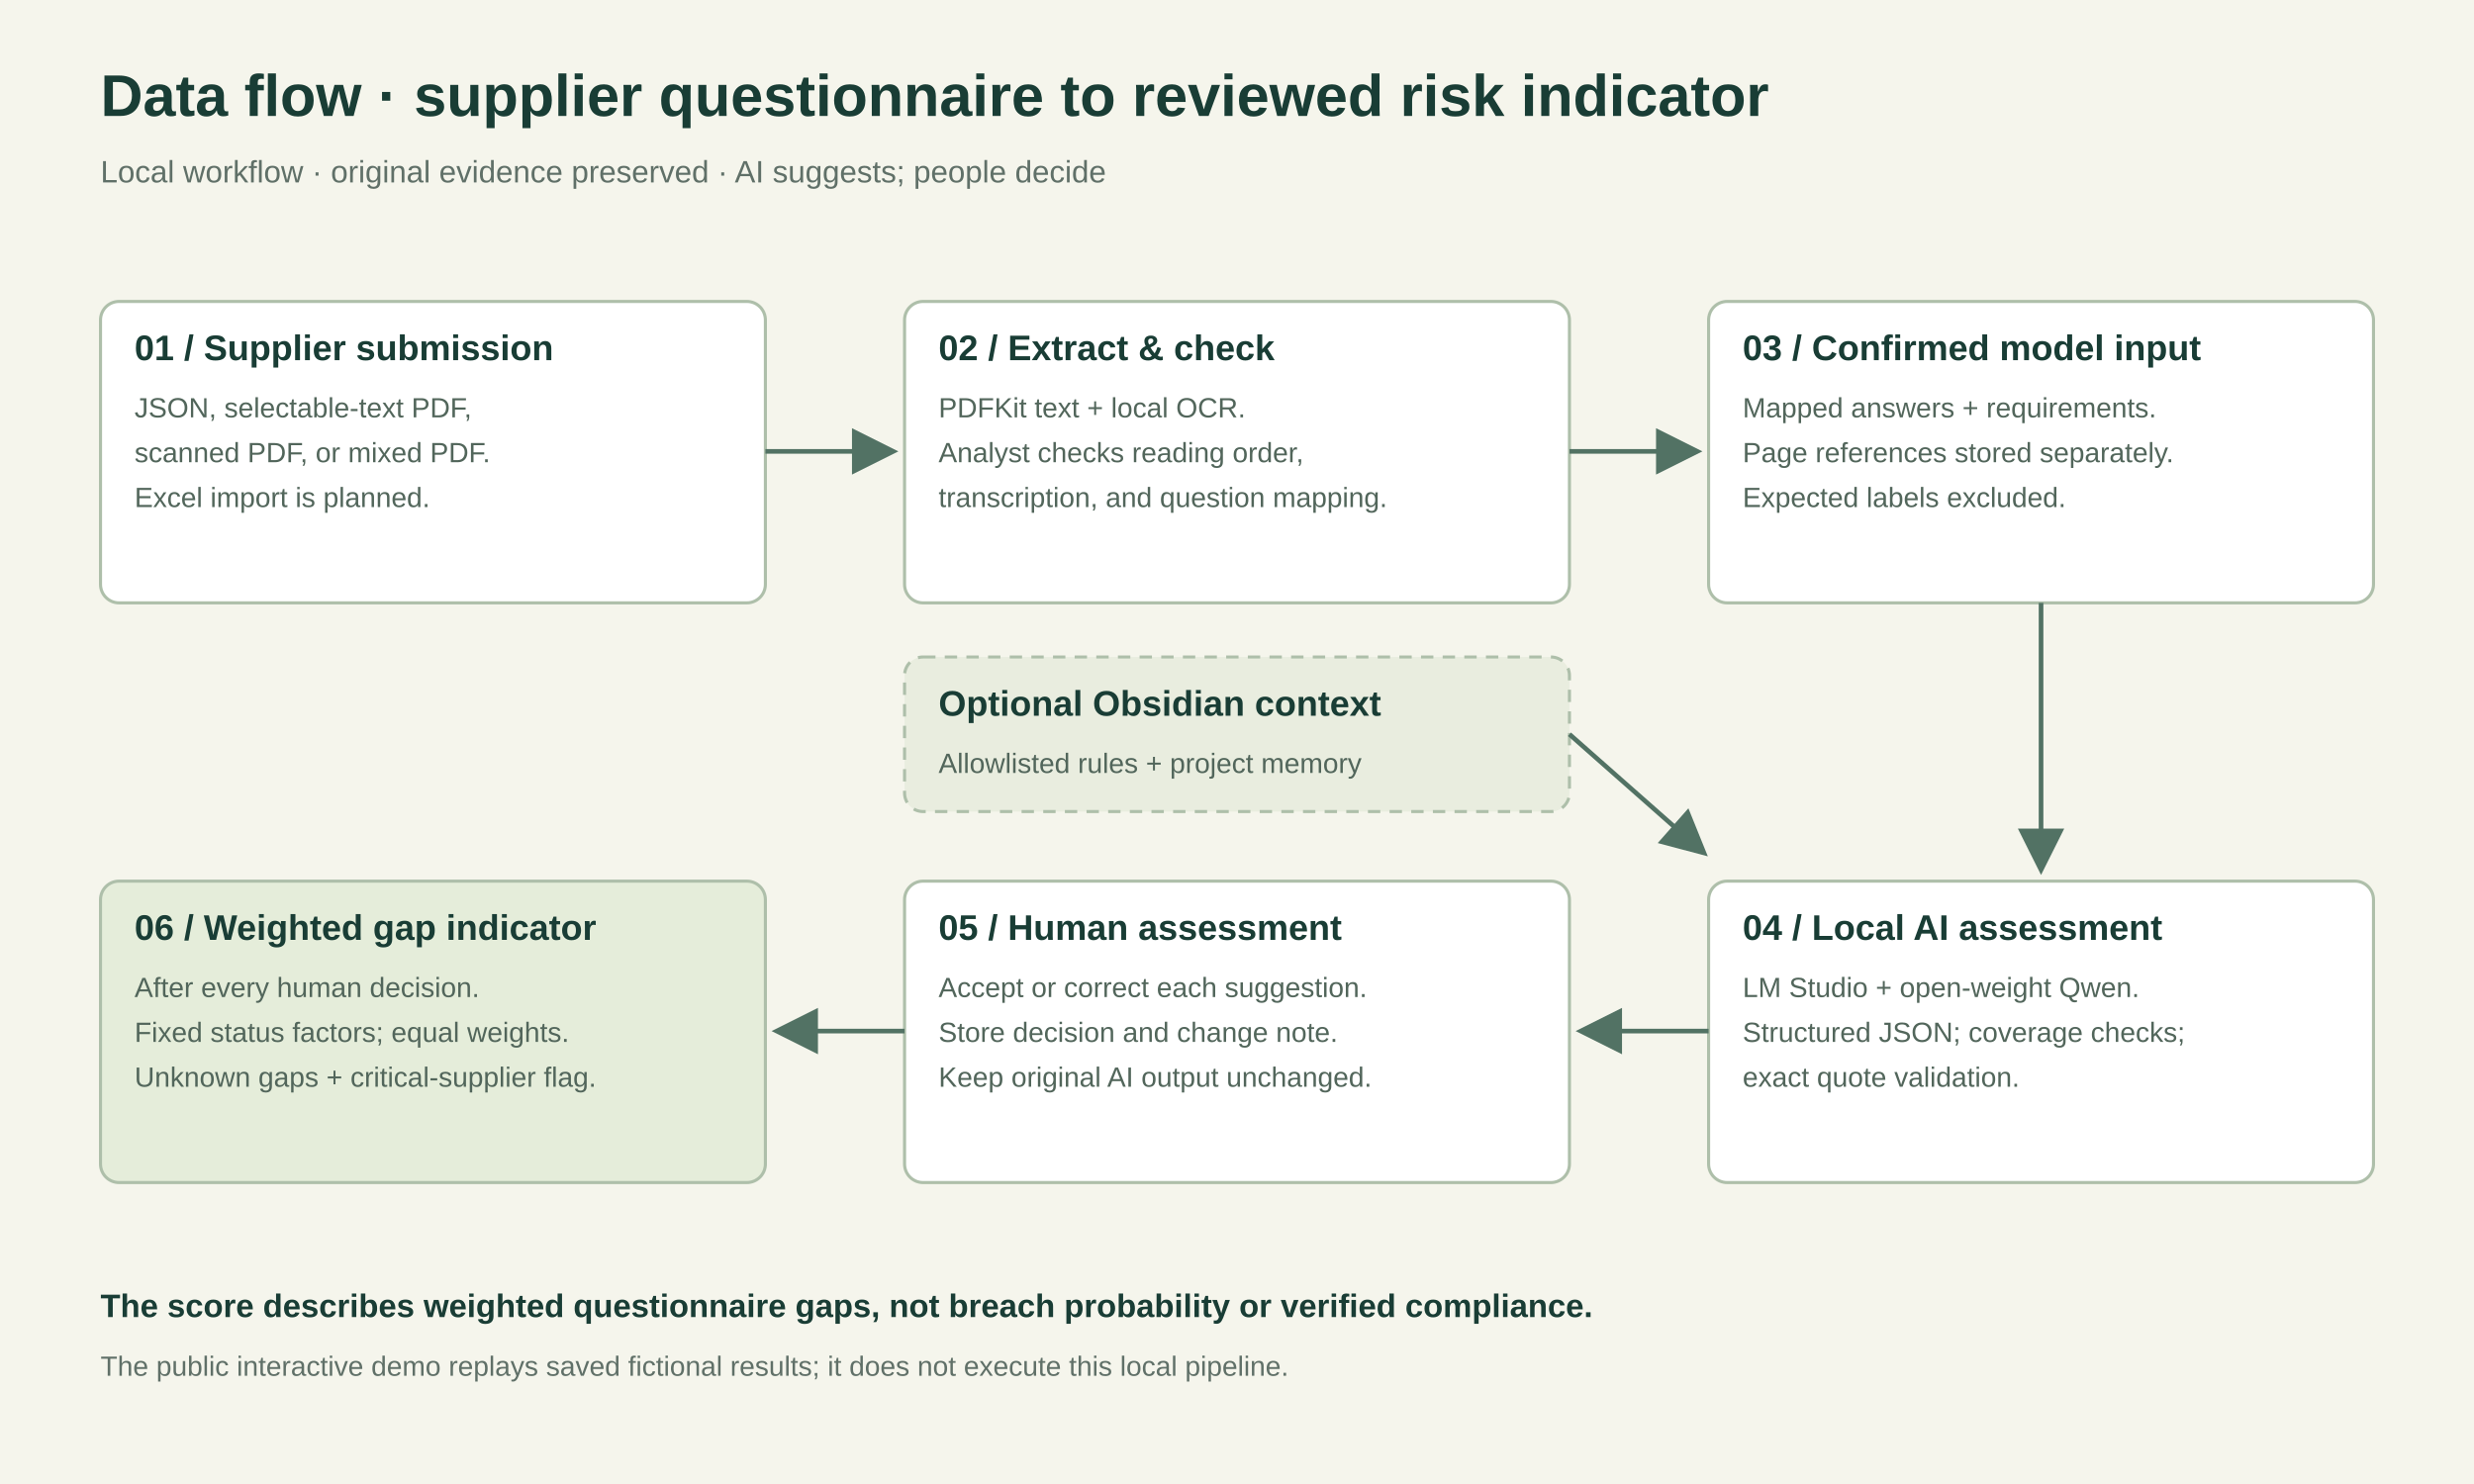
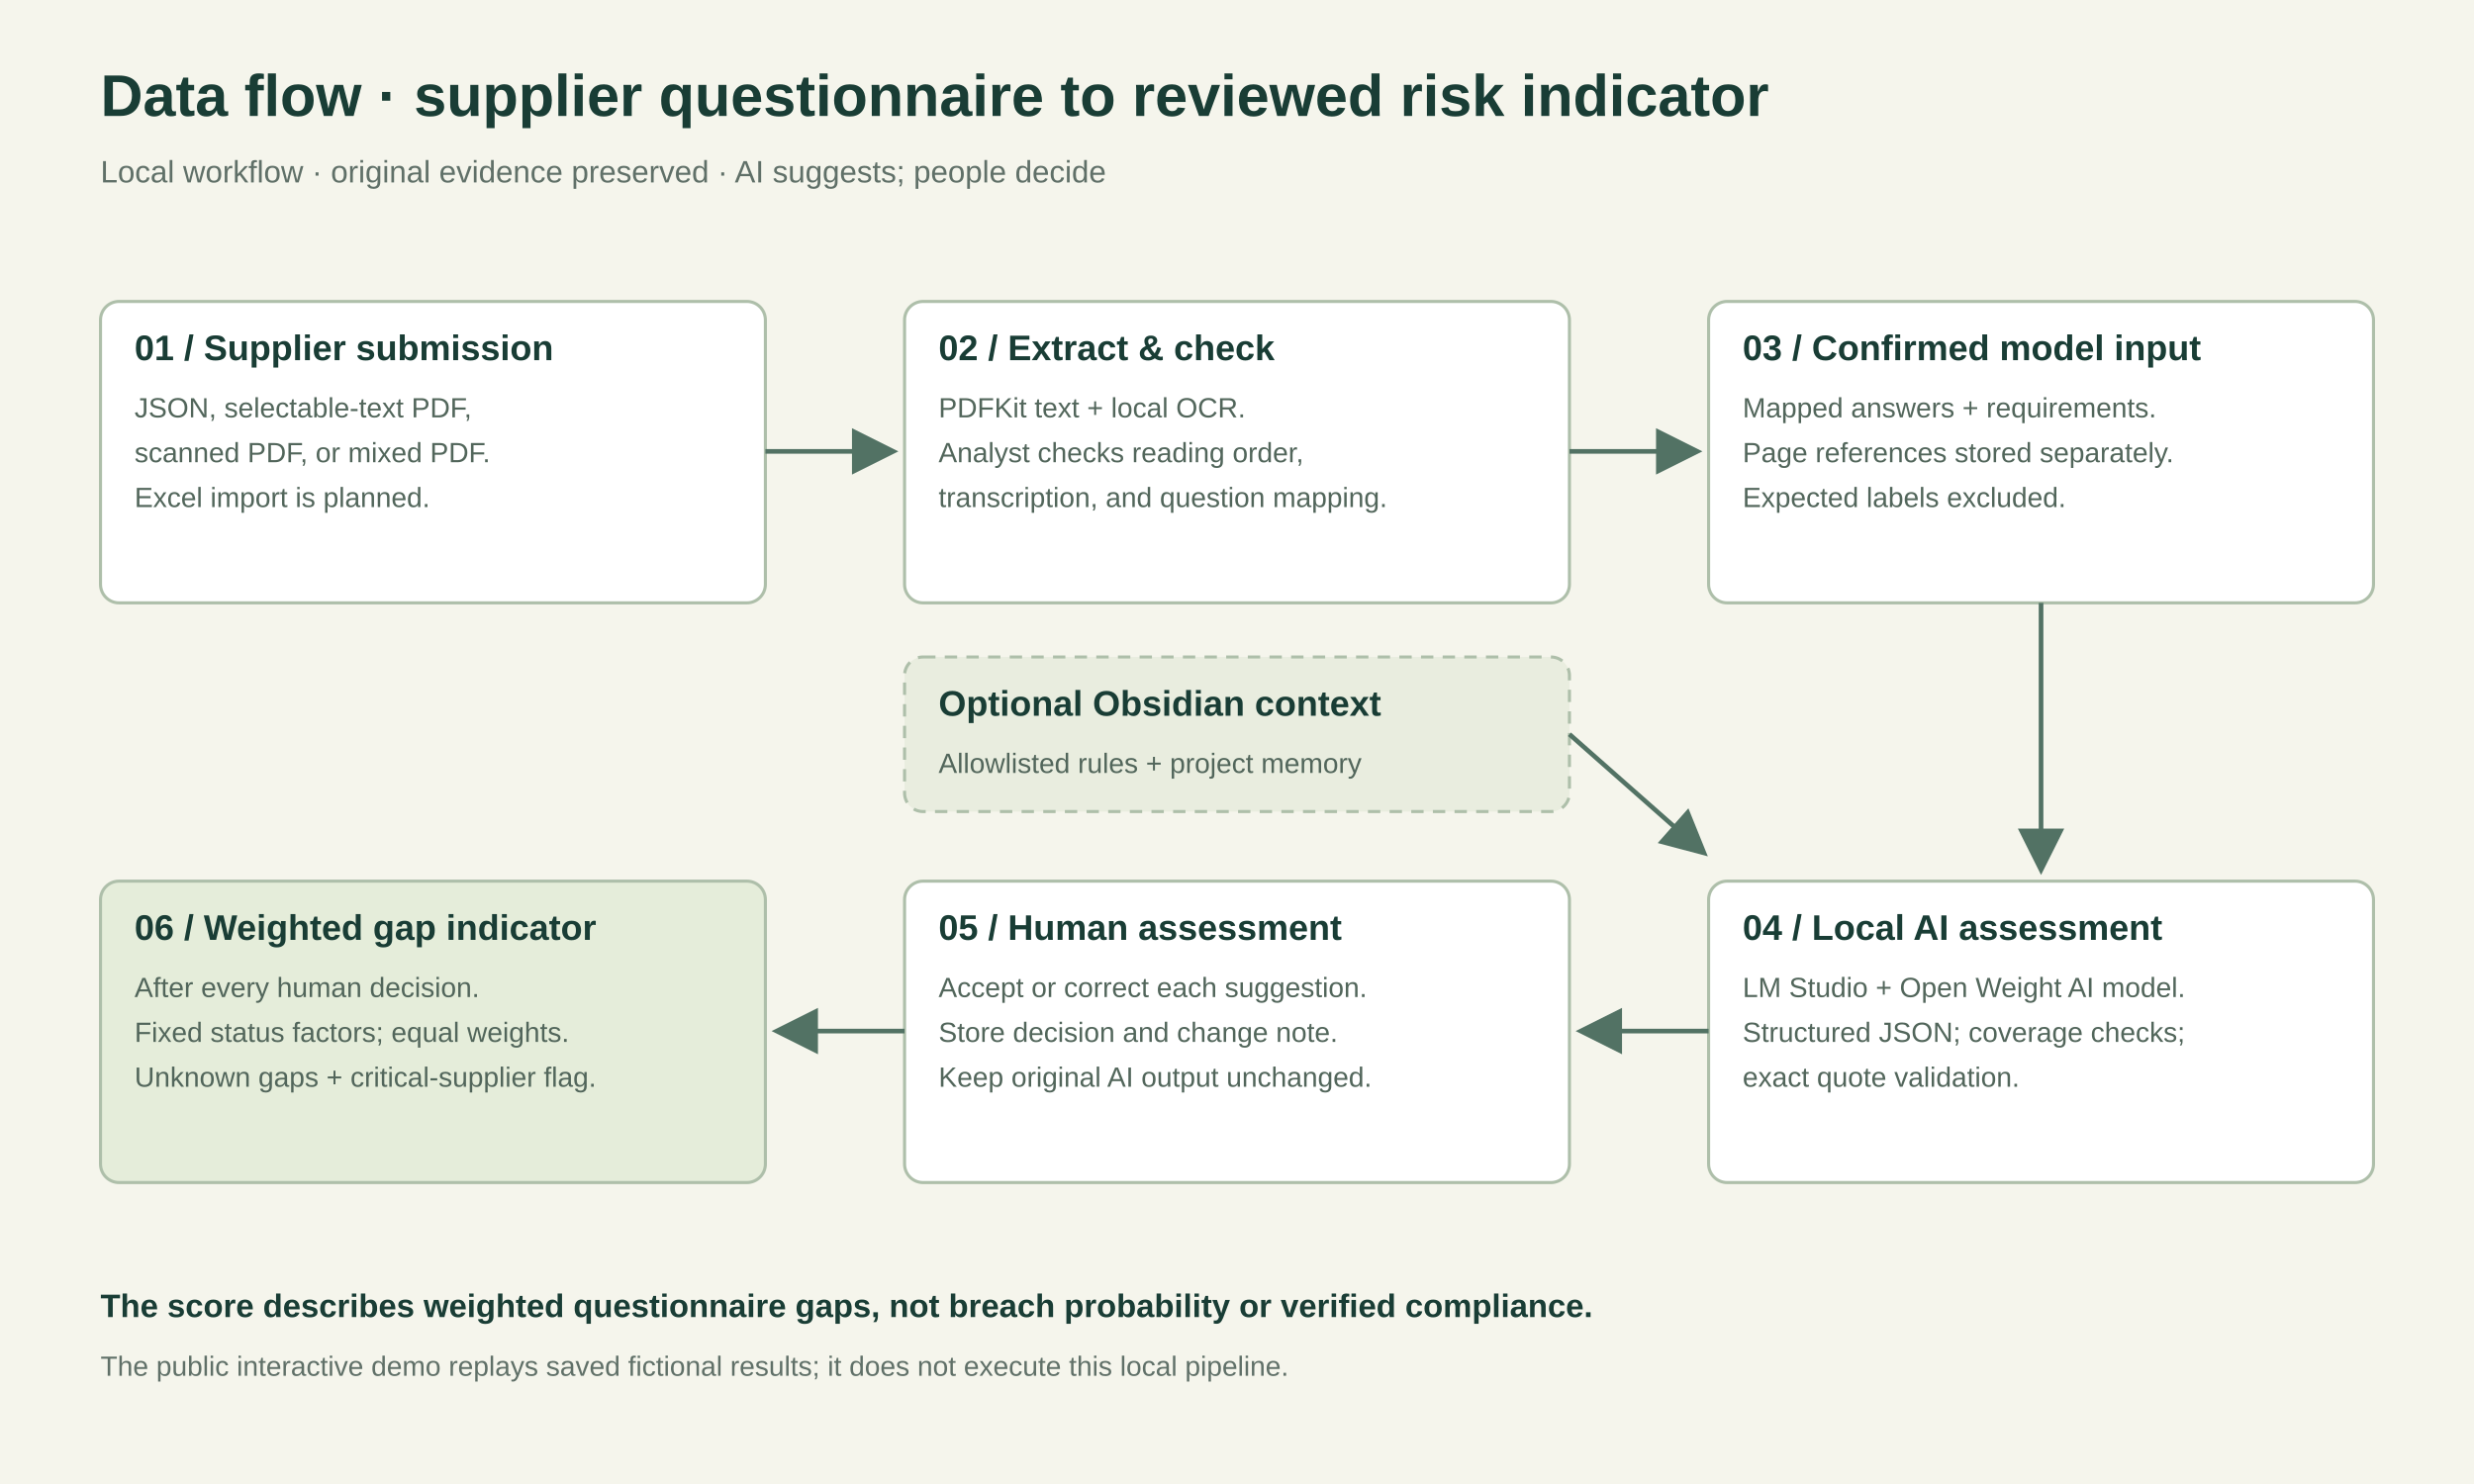
<svg xmlns="http://www.w3.org/2000/svg" width="1600" height="960" viewBox="0 0 1600 960">
  <defs>
    <marker id="arrow" markerWidth="10" markerHeight="10" refX="8" refY="5" orient="auto">
      <path d="M0 0 L10 5 L0 10" fill="#527264" />
    </marker>
  </defs>
  <rect width="1600" height="960" fill="#f5f5ec" />
  <text x="65" y="75" font-family="Arial,sans-serif" font-size="38" font-weight="bold" fill="#193d35">Data flow · supplier questionnaire to reviewed risk indicator</text>
  <text x="65" y="118" font-family="Arial,sans-serif" font-size="20" fill="#607068">Local workflow · original evidence preserved · AI suggests; people decide</text>
  <rect x="65" y="195" width="430" height="195" rx="12" fill="#fff" stroke="#aebfaa" stroke-width="2" />
  <text x="87" y="233" font-family="Arial,sans-serif" font-size="23" font-weight="bold" fill="#193d35">01 / Supplier submission</text>
  <text x="87" y="270" font-family="Arial,sans-serif" font-size="18" fill="#52665b">JSON, selectable-text PDF,</text>
  <text x="87" y="299" font-family="Arial,sans-serif" font-size="18" fill="#52665b">scanned PDF, or mixed PDF.</text>
  <text x="87" y="328" font-family="Arial,sans-serif" font-size="18" fill="#52665b">Excel import is planned.</text>
  <rect x="585" y="195" width="430" height="195" rx="12" fill="#fff" stroke="#aebfaa" stroke-width="2" />
  <text x="607" y="233" font-family="Arial,sans-serif" font-size="23" font-weight="bold" fill="#193d35">02 / Extract &amp; check</text>
  <text x="607" y="270" font-family="Arial,sans-serif" font-size="18" fill="#52665b">PDFKit text + local OCR.</text>
  <text x="607" y="299" font-family="Arial,sans-serif" font-size="18" fill="#52665b">Analyst checks reading order,</text>
  <text x="607" y="328" font-family="Arial,sans-serif" font-size="18" fill="#52665b">transcription, and question mapping.</text>
  <rect x="1105" y="195" width="430" height="195" rx="12" fill="#fff" stroke="#aebfaa" stroke-width="2" />
  <text x="1127" y="233" font-family="Arial,sans-serif" font-size="23" font-weight="bold" fill="#193d35">03 / Confirmed model input</text>
  <text x="1127" y="270" font-family="Arial,sans-serif" font-size="18" fill="#52665b">Mapped answers + requirements.</text>
  <text x="1127" y="299" font-family="Arial,sans-serif" font-size="18" fill="#52665b">Page references stored separately.</text>
  <text x="1127" y="328" font-family="Arial,sans-serif" font-size="18" fill="#52665b">Expected labels excluded.</text>
  <path d="M495 292 L575 292" fill="none" stroke="#527264" stroke-width="3" marker-end="url(#arrow)" />
  <path d="M1015 292 L1095 292" fill="none" stroke="#527264" stroke-width="3" marker-end="url(#arrow)" />
  <rect x="1105" y="570" width="430" height="195" rx="12" fill="#fff" stroke="#aebfaa" stroke-width="2" />
  <text x="1127" y="608" font-family="Arial,sans-serif" font-size="23" font-weight="bold" fill="#193d35">04 / Local AI assessment</text>
-   <text x="1127" y="645" font-family="Arial,sans-serif" font-size="18" fill="#52665b">LM Studio + open-weight Qwen.</text>
+   <text x="1127" y="645" font-family="Arial,sans-serif" font-size="18" fill="#52665b">LM Studio + Open Weight AI model.</text>
  <text x="1127" y="674" font-family="Arial,sans-serif" font-size="18" fill="#52665b">Structured JSON; coverage checks;</text>
  <text x="1127" y="703" font-family="Arial,sans-serif" font-size="18" fill="#52665b">exact quote validation.</text>
  <rect x="585" y="570" width="430" height="195" rx="12" fill="#fff" stroke="#aebfaa" stroke-width="2" />
  <text x="607" y="608" font-family="Arial,sans-serif" font-size="23" font-weight="bold" fill="#193d35">05 / Human assessment</text>
  <text x="607" y="645" font-family="Arial,sans-serif" font-size="18" fill="#52665b">Accept or correct each suggestion.</text>
  <text x="607" y="674" font-family="Arial,sans-serif" font-size="18" fill="#52665b">Store decision and change note.</text>
  <text x="607" y="703" font-family="Arial,sans-serif" font-size="18" fill="#52665b">Keep original AI output unchanged.</text>
  <rect x="65" y="570" width="430" height="195" rx="12" fill="#e5edda" stroke="#aebfaa" stroke-width="2" />
  <text x="87" y="608" font-family="Arial,sans-serif" font-size="23" font-weight="bold" fill="#193d35">06 / Weighted gap indicator</text>
  <text x="87" y="645" font-family="Arial,sans-serif" font-size="18" fill="#52665b">After every human decision.</text>
  <text x="87" y="674" font-family="Arial,sans-serif" font-size="18" fill="#52665b">Fixed status factors; equal weights.</text>
  <text x="87" y="703" font-family="Arial,sans-serif" font-size="18" fill="#52665b">Unknown gaps + critical-supplier flag.</text>
  <path d="M1320 390 L1320 560" fill="none" stroke="#527264" stroke-width="3" marker-end="url(#arrow)" />
  <path d="M1105 667 L1025 667" fill="none" stroke="#527264" stroke-width="3" marker-end="url(#arrow)" />
  <path d="M585 667 L505 667" fill="none" stroke="#527264" stroke-width="3" marker-end="url(#arrow)" />
  <rect x="585" y="425" width="430" height="100" rx="12" fill="#e9eddf" stroke="#aebfaa" stroke-width="2" stroke-dasharray="8 6" />
  <text x="607" y="463" font-family="Arial,sans-serif" font-size="23" font-weight="bold" fill="#193d35">Optional Obsidian context</text>
  <text x="607" y="500" font-family="Arial,sans-serif" font-size="18" fill="#52665b">Allowlisted rules + project memory</text>
  <path d="M1015 475 L1100 550" fill="none" stroke="#527264" stroke-width="3" marker-end="url(#arrow)" />
  <text x="65" y="852" font-family="Arial,sans-serif" font-size="21" font-weight="bold" fill="#193d35">The score describes weighted questionnaire gaps, not breach probability or verified compliance.</text>
  <text x="65" y="890" font-family="Arial,sans-serif" font-size="18" fill="#607068">The public interactive demo replays saved fictional results; it does not execute this local pipeline.</text>
</svg>
